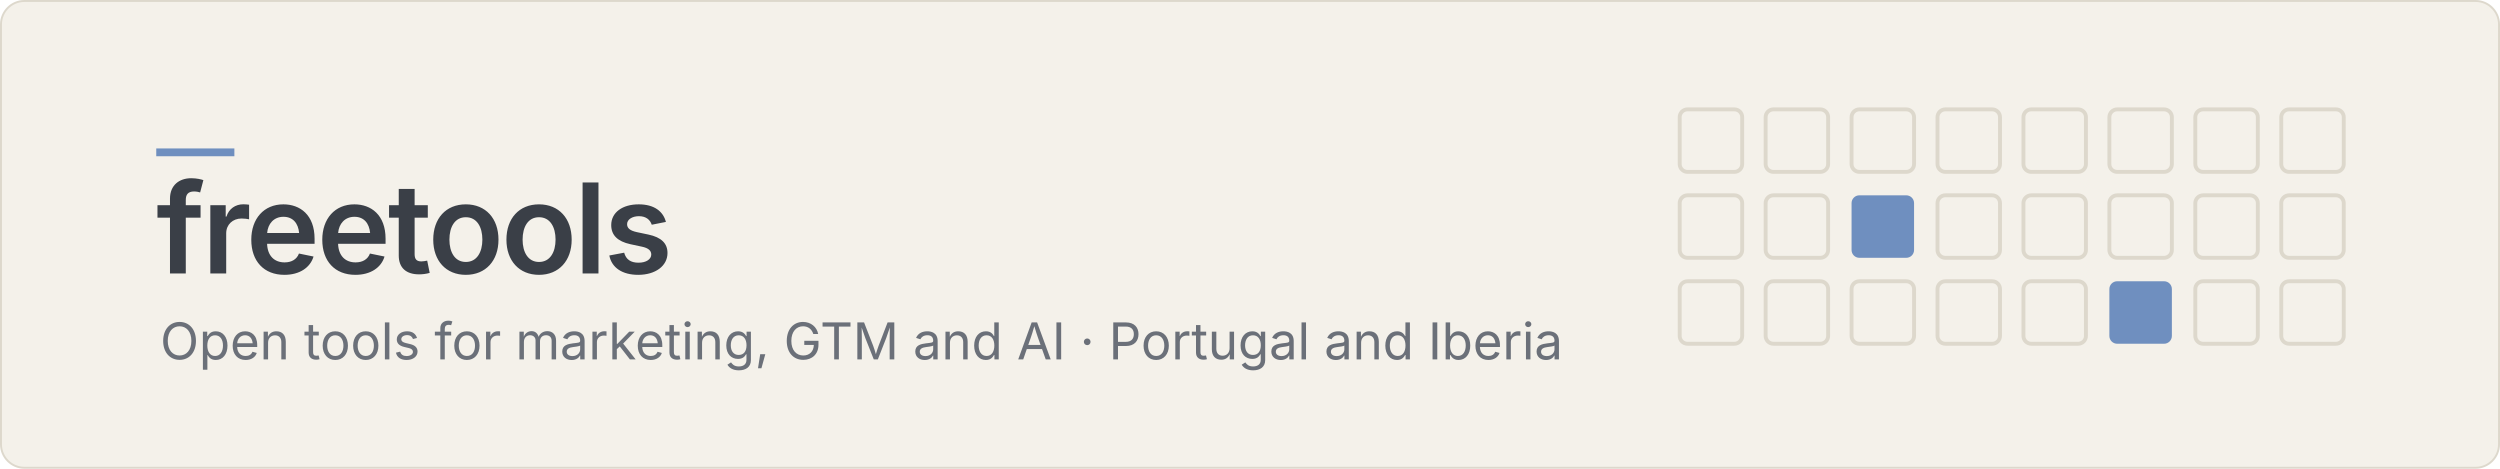
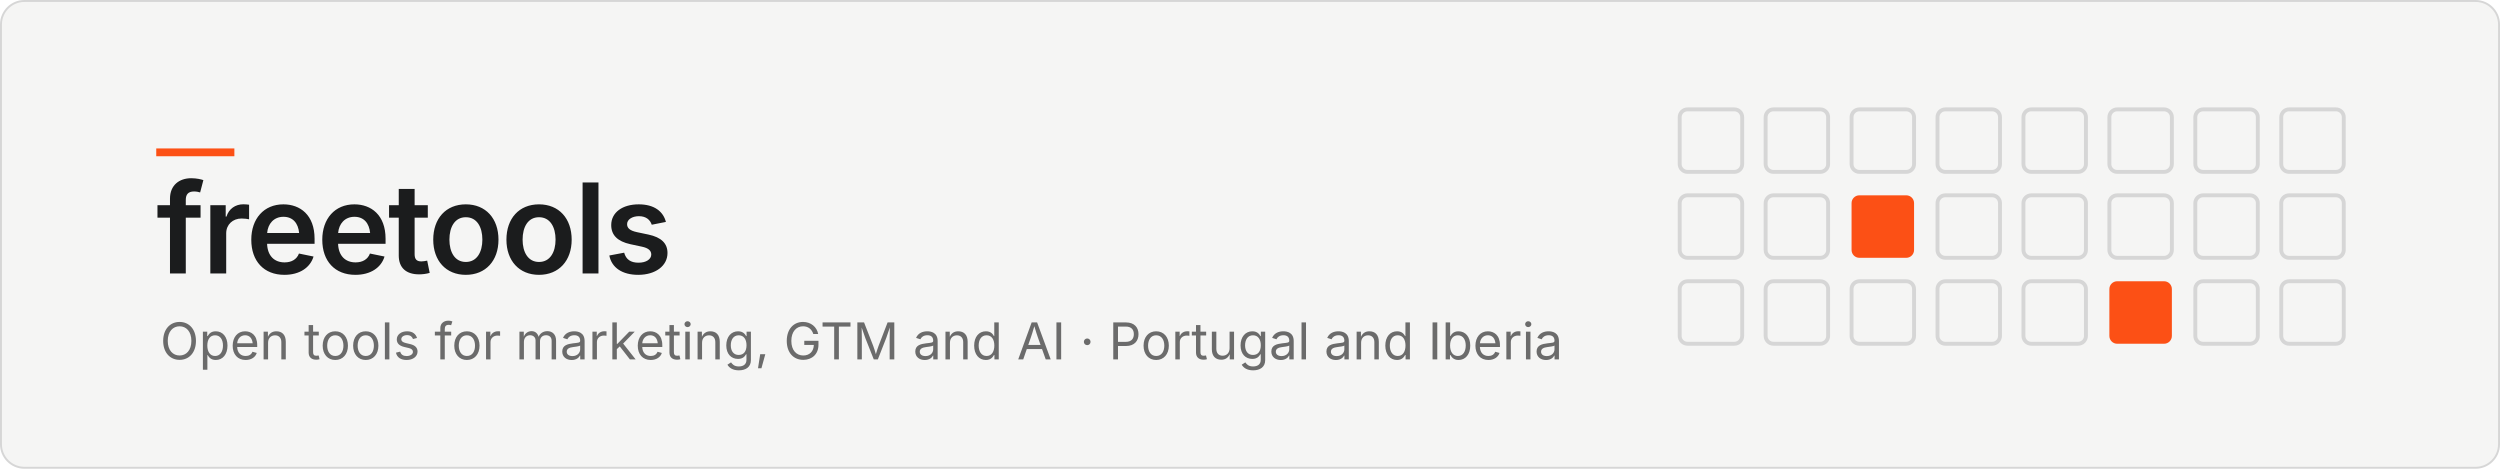
<svg xmlns="http://www.w3.org/2000/svg" width="1280" height="240" viewBox="0 0 1280 240" role="img" aria-labelledby="t">
-   <rect x="0.5" y="0.5" width="1279" height="239" rx="12" fill="#F4F1EA" stroke="#DDD8CC" />
-   <rect x="860" y="56" width="32" height="32" rx="4" fill="none" stroke="#DDD8CC" stroke-width="2" />
-   <rect x="904" y="56" width="32" height="32" rx="4" fill="none" stroke="#DDD8CC" stroke-width="2" />
-   <rect x="948" y="56" width="32" height="32" rx="4" fill="none" stroke="#DDD8CC" stroke-width="2" />
-   <rect x="992" y="56" width="32" height="32" rx="4" fill="none" stroke="#DDD8CC" stroke-width="2" />
-   <rect x="1036" y="56" width="32" height="32" rx="4" fill="none" stroke="#DDD8CC" stroke-width="2" />
-   <rect x="1080" y="56" width="32" height="32" rx="4" fill="none" stroke="#DDD8CC" stroke-width="2" />
-   <rect x="1124" y="56" width="32" height="32" rx="4" fill="none" stroke="#DDD8CC" stroke-width="2" />
-   <rect x="1168" y="56" width="32" height="32" rx="4" fill="none" stroke="#DDD8CC" stroke-width="2" />
-   <rect x="860" y="100" width="32" height="32" rx="4" fill="none" stroke="#DDD8CC" stroke-width="2" />
-   <rect x="904" y="100" width="32" height="32" rx="4" fill="none" stroke="#DDD8CC" stroke-width="2" />
-   <rect x="948" y="100" width="32" height="32" rx="4" fill="#6F8FBF" />
-   <rect x="992" y="100" width="32" height="32" rx="4" fill="none" stroke="#DDD8CC" stroke-width="2" />
-   <rect x="1036" y="100" width="32" height="32" rx="4" fill="none" stroke="#DDD8CC" stroke-width="2" />
-   <rect x="1080" y="100" width="32" height="32" rx="4" fill="none" stroke="#DDD8CC" stroke-width="2" />
-   <rect x="1124" y="100" width="32" height="32" rx="4" fill="none" stroke="#DDD8CC" stroke-width="2" />
-   <rect x="1168" y="100" width="32" height="32" rx="4" fill="none" stroke="#DDD8CC" stroke-width="2" />
-   <rect x="860" y="144" width="32" height="32" rx="4" fill="none" stroke="#DDD8CC" stroke-width="2" />
-   <rect x="904" y="144" width="32" height="32" rx="4" fill="none" stroke="#DDD8CC" stroke-width="2" />
-   <rect x="948" y="144" width="32" height="32" rx="4" fill="none" stroke="#DDD8CC" stroke-width="2" />
-   <rect x="992" y="144" width="32" height="32" rx="4" fill="none" stroke="#DDD8CC" stroke-width="2" />
-   <rect x="1036" y="144" width="32" height="32" rx="4" fill="none" stroke="#DDD8CC" stroke-width="2" />
-   <rect x="1080" y="144" width="32" height="32" rx="4" fill="#6F8FBF" />
-   <rect x="1124" y="144" width="32" height="32" rx="4" fill="none" stroke="#DDD8CC" stroke-width="2" />
-   <rect x="1168" y="144" width="32" height="32" rx="4" fill="none" stroke="#DDD8CC" stroke-width="2" />
-   <rect x="80" y="76" width="40" height="4" fill="#6F8FBF" />
-   <text x="80" y="140" font-family="system-ui, -apple-system, 'Segoe UI', sans-serif" font-size="64" font-weight="600" letter-spacing="-1.5" fill="#3A3F47">freetools</text>
-   <text x="82" y="184" font-family="system-ui, -apple-system, 'Segoe UI', sans-serif" font-size="26" fill="#6B7079">Open tools for marketing, GTM and AI · Portugal and Iberia</text>
+   <rect x="0.5" y="0.5" width="1279" height="239" rx="12" fill="#F5F5F4" stroke="#D6D6D6" />
+   <rect x="860" y="56" width="32" height="32" rx="4" fill="none" stroke="#D6D6D6" stroke-width="2" />
+   <rect x="904" y="56" width="32" height="32" rx="4" fill="none" stroke="#D6D6D6" stroke-width="2" />
+   <rect x="948" y="56" width="32" height="32" rx="4" fill="none" stroke="#D6D6D6" stroke-width="2" />
+   <rect x="992" y="56" width="32" height="32" rx="4" fill="none" stroke="#D6D6D6" stroke-width="2" />
+   <rect x="1036" y="56" width="32" height="32" rx="4" fill="none" stroke="#D6D6D6" stroke-width="2" />
+   <rect x="1080" y="56" width="32" height="32" rx="4" fill="none" stroke="#D6D6D6" stroke-width="2" />
+   <rect x="1124" y="56" width="32" height="32" rx="4" fill="none" stroke="#D6D6D6" stroke-width="2" />
+   <rect x="1168" y="56" width="32" height="32" rx="4" fill="none" stroke="#D6D6D6" stroke-width="2" />
+   <rect x="860" y="100" width="32" height="32" rx="4" fill="none" stroke="#D6D6D6" stroke-width="2" />
+   <rect x="904" y="100" width="32" height="32" rx="4" fill="none" stroke="#D6D6D6" stroke-width="2" />
+   <rect x="948" y="100" width="32" height="32" rx="4" fill="#FC5015" />
+   <rect x="992" y="100" width="32" height="32" rx="4" fill="none" stroke="#D6D6D6" stroke-width="2" />
+   <rect x="1036" y="100" width="32" height="32" rx="4" fill="none" stroke="#D6D6D6" stroke-width="2" />
+   <rect x="1080" y="100" width="32" height="32" rx="4" fill="none" stroke="#D6D6D6" stroke-width="2" />
+   <rect x="1124" y="100" width="32" height="32" rx="4" fill="none" stroke="#D6D6D6" stroke-width="2" />
+   <rect x="1168" y="100" width="32" height="32" rx="4" fill="none" stroke="#D6D6D6" stroke-width="2" />
+   <rect x="860" y="144" width="32" height="32" rx="4" fill="none" stroke="#D6D6D6" stroke-width="2" />
+   <rect x="904" y="144" width="32" height="32" rx="4" fill="none" stroke="#D6D6D6" stroke-width="2" />
+   <rect x="948" y="144" width="32" height="32" rx="4" fill="none" stroke="#D6D6D6" stroke-width="2" />
+   <rect x="992" y="144" width="32" height="32" rx="4" fill="none" stroke="#D6D6D6" stroke-width="2" />
+   <rect x="1036" y="144" width="32" height="32" rx="4" fill="none" stroke="#D6D6D6" stroke-width="2" />
+   <rect x="1080" y="144" width="32" height="32" rx="4" fill="#FC5015" />
+   <rect x="1124" y="144" width="32" height="32" rx="4" fill="none" stroke="#D6D6D6" stroke-width="2" />
+   <rect x="1168" y="144" width="32" height="32" rx="4" fill="none" stroke="#D6D6D6" stroke-width="2" />
+   <rect x="80" y="76" width="40" height="4" fill="#FC5015" />
+   <text x="80" y="140" font-family="system-ui, -apple-system, 'Segoe UI', sans-serif" font-size="64" font-weight="600" letter-spacing="-1.5" fill="#1B1C1D">freetools</text>
+   <text x="82" y="184" font-family="system-ui, -apple-system, 'Segoe UI', sans-serif" font-size="26" fill="#6B6B6B">Open tools for marketing, GTM and AI · Portugal and Iberia</text>
</svg>
